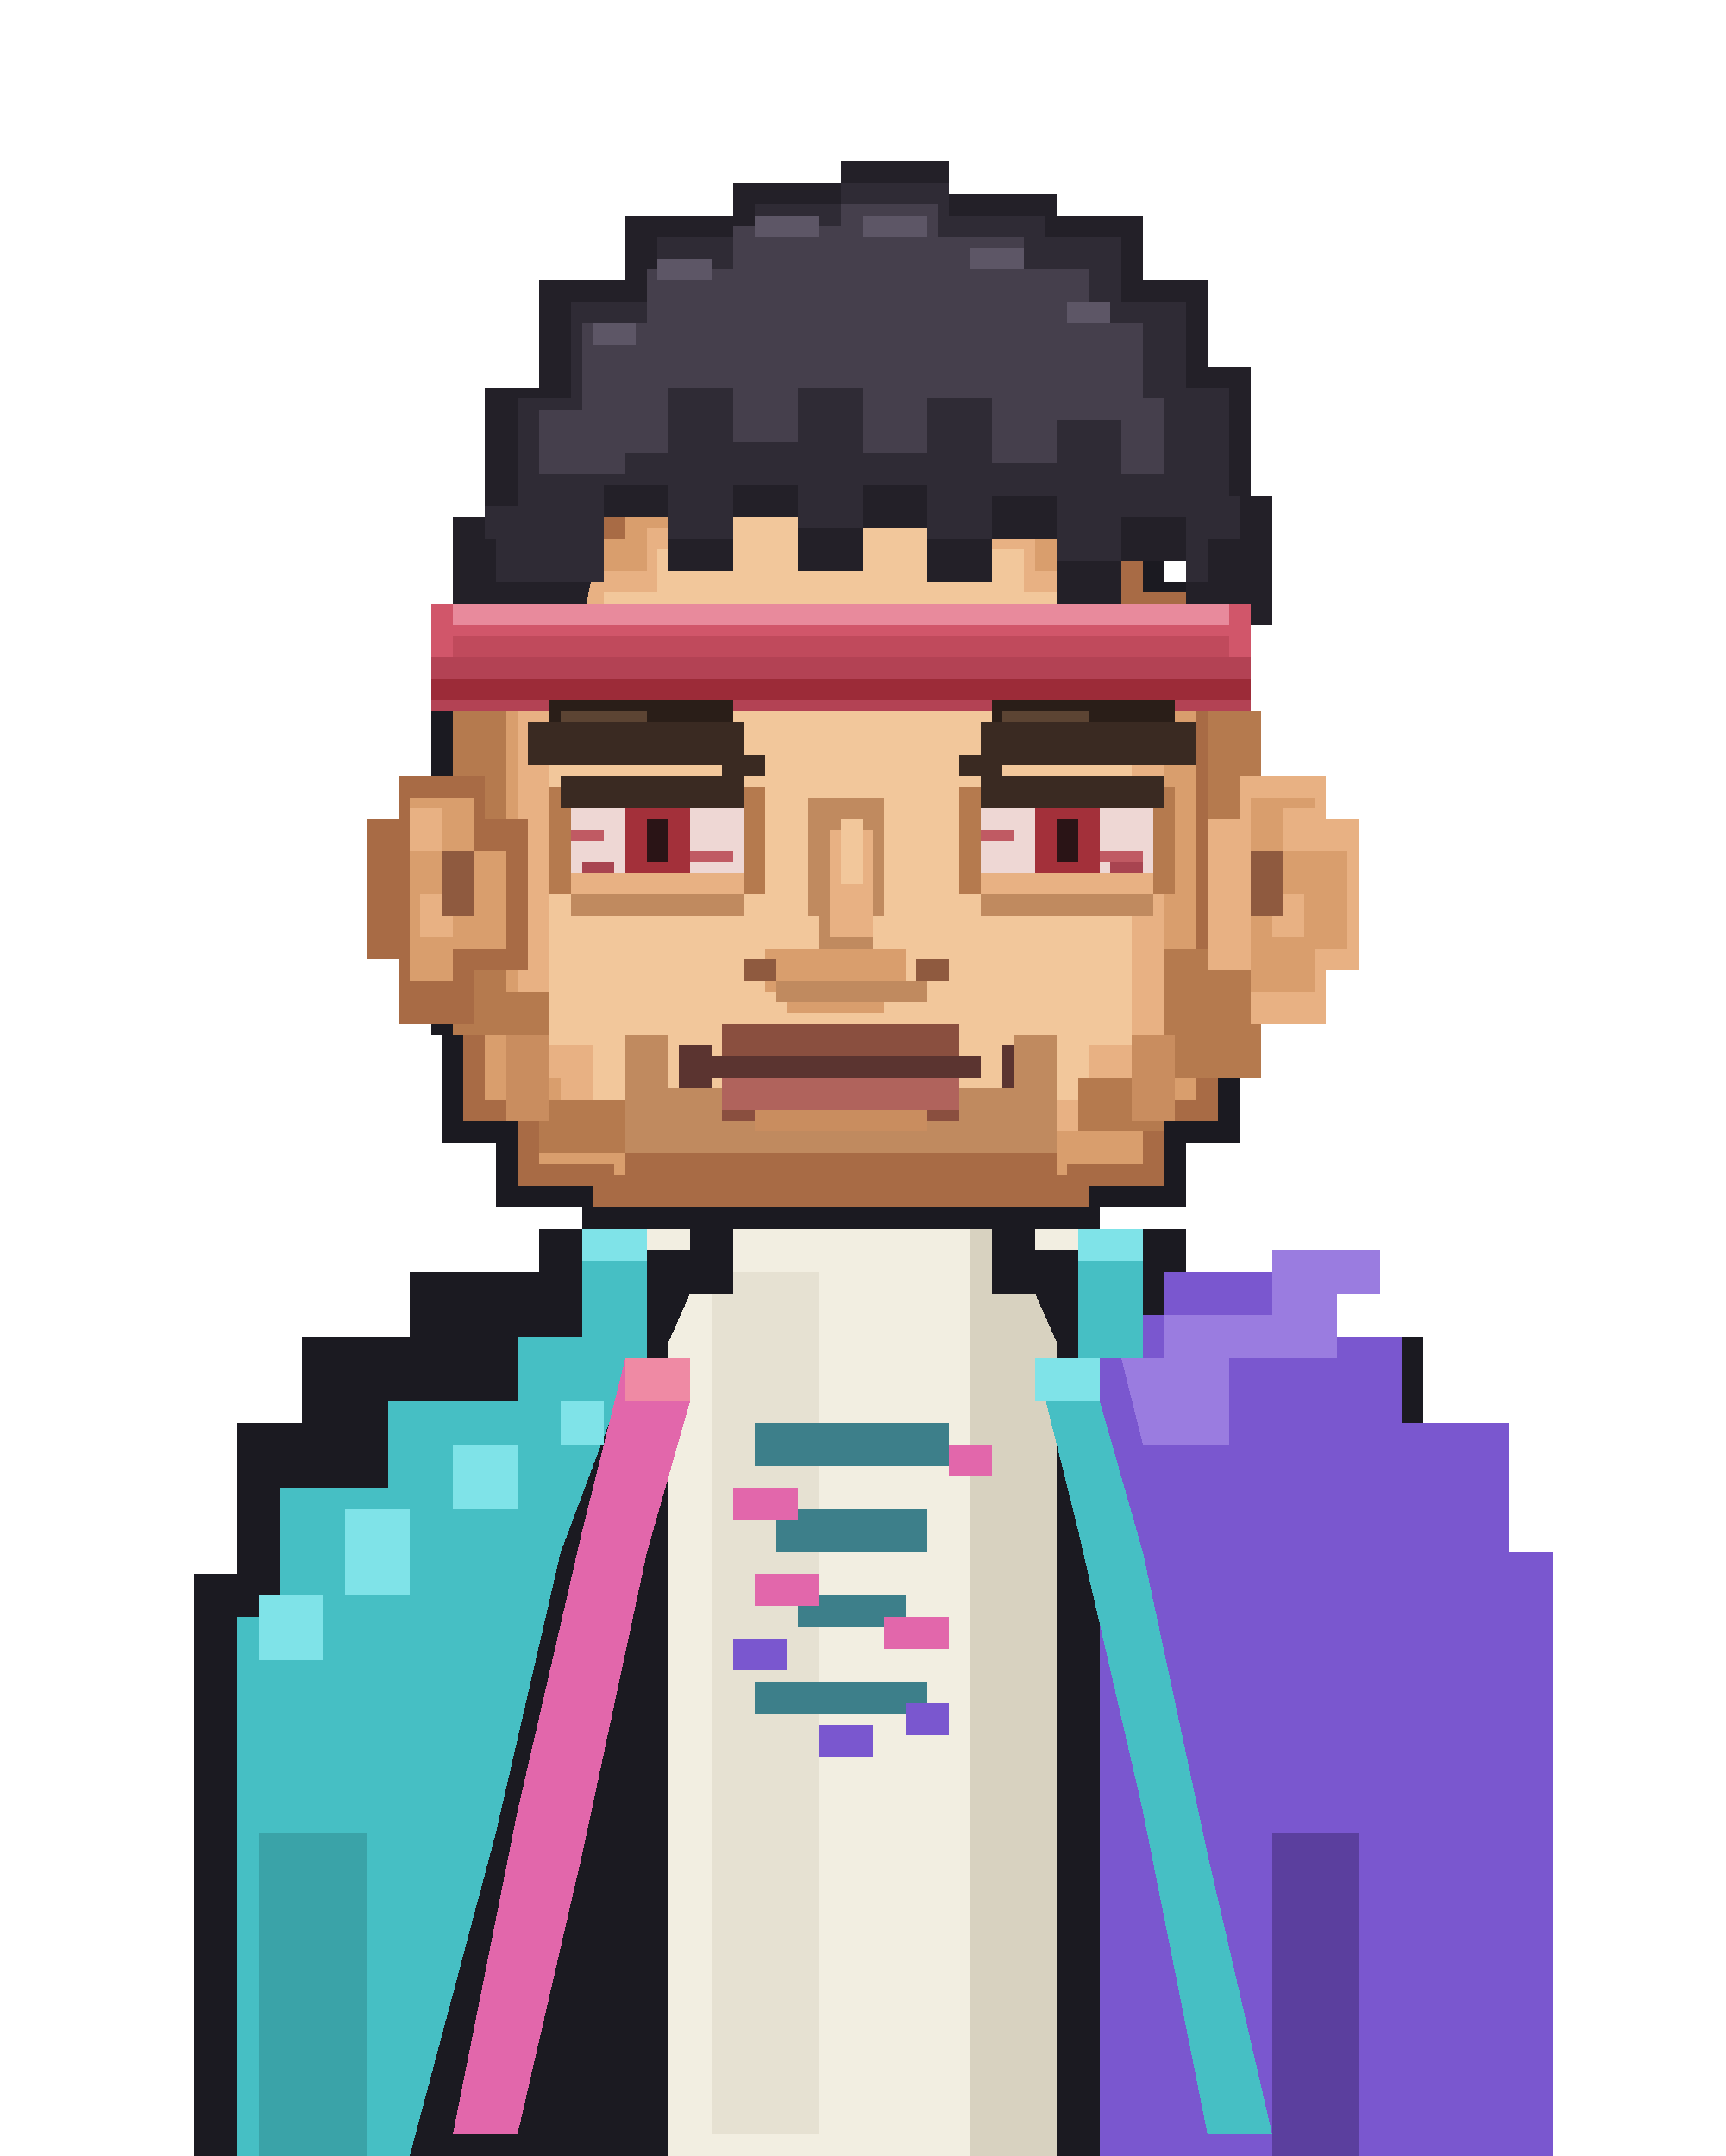
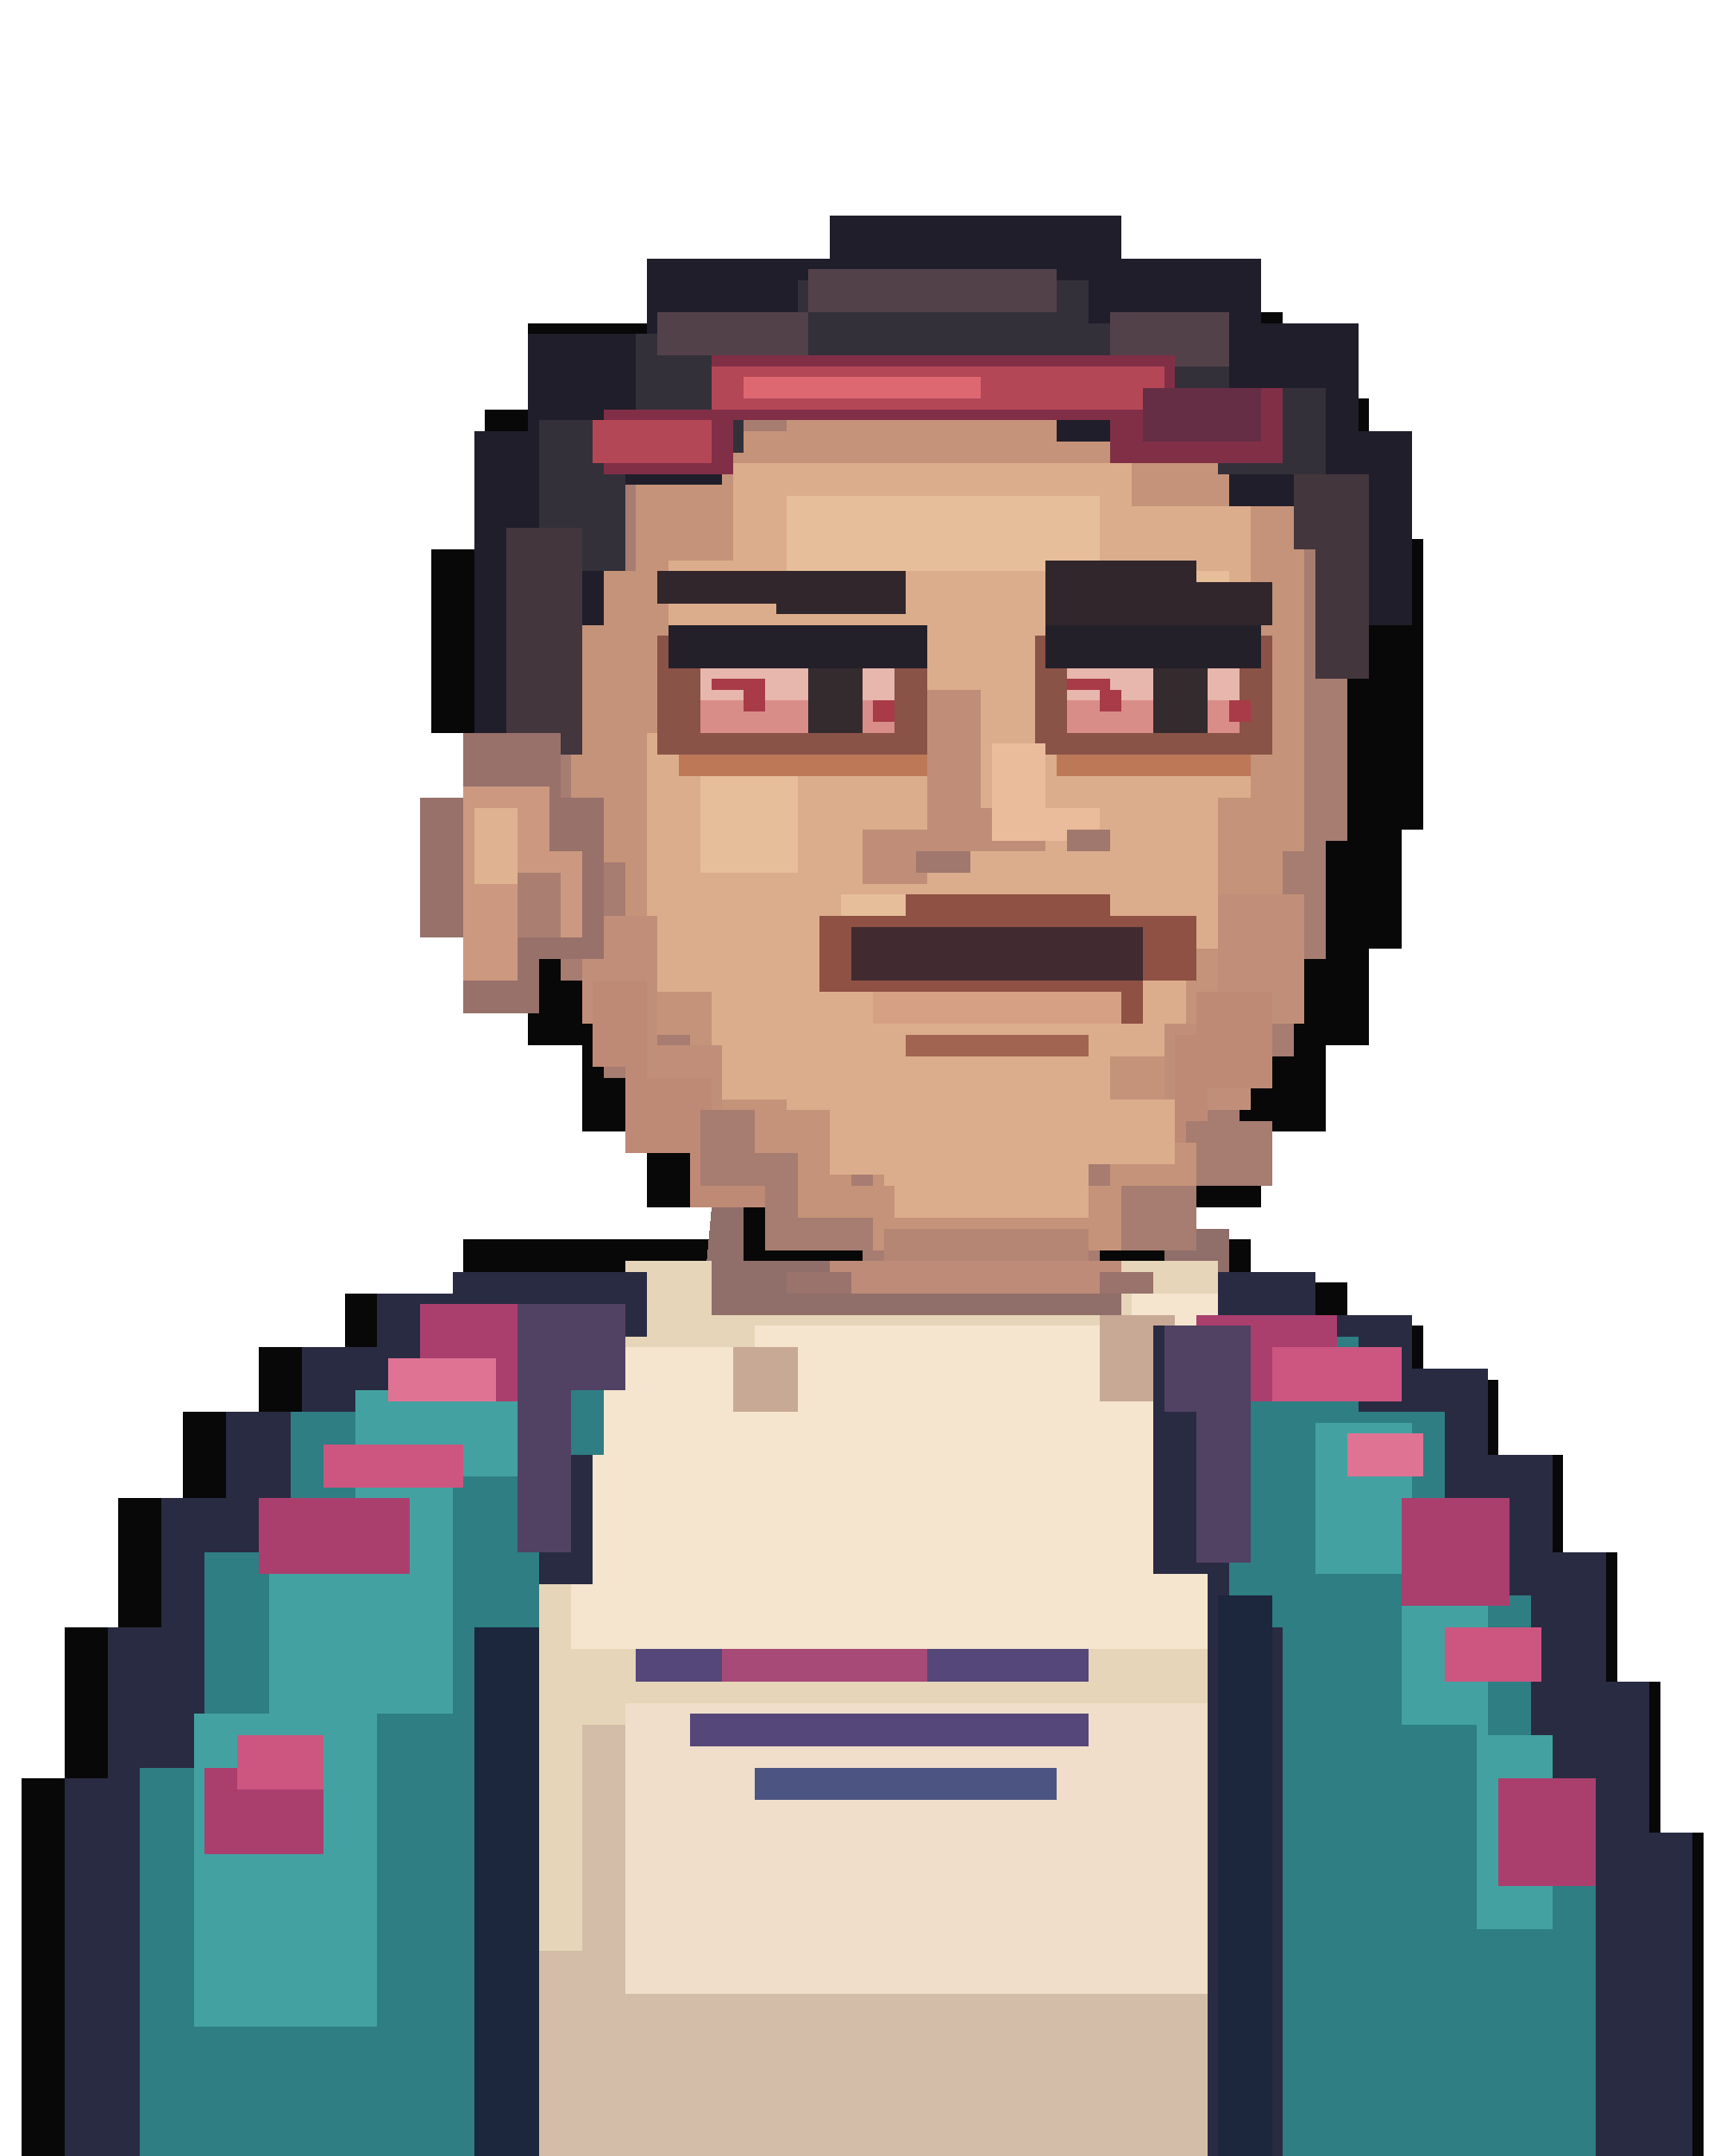
<svg xmlns="http://www.w3.org/2000/svg" width="480" height="600" viewBox="0 0 160 200" shape-rendering="crispEdges" data-expression="neutral">
-   <g id="body-outline" fill="#1b1a21">
-     <path d="M18 200V146h4v-14h6v-8h10v-6h12v-4h60v4h12v6h10v8h6v14h4v54z" />
+   <g id="body-outline" fill="#080808">
+     <path d="M43 115h73v4h9v4h7v5h7v7h6v9h5v12h4v14h4v30H2v-35h4v-14h5v-12h6v-8h7v-6h8v-5h11z" />
  </g>
  <g id="neck">
-     <path fill="#b57a4e" d="M62 104h32v16h-8v4H70v-4h-8z" />
-     <path fill="#d99e6d" d="M65 104h26v13h5v5H60v-5h5z" />
-     <path fill="#e8b183" d="M69 106h18v9H69z" />
-     <path fill="#a86b45" d="M65 113h26v8H65z" />
+     <path fill="#99736c" d="M66 99h44v26H58v-8h8z" />
+     <path fill="#bd8b77" d="M71 101h33v19H66v-6h5z" />
+     <path fill="#d8a585" d="M75 102h27v14H75z" />
+     <path fill="#906e6a" d="M66 112h11v7h28v-5h9v9H65z" />
  </g>
-   <g id="tank">
-     <path fill="#f2eee1" d="M62 114h36v86H62z" />
-     <path fill="#d8d2c0" d="M90 114h8v86h-8z" />
-     <path fill="#e6e1d2" d="M66 118h10v80H66z" />
-     <path fill="#3d7f8a" d="M70 132h18v4H70zM72 140h14v4H72zM74 148h10v3H74zM70 156h16v3H70z" />
-     <path fill="#e267ab" d="M68 138h6v3h-6zM88 134h4v3h-4zM70 146h6v3h-6zM82 150h6v3h-6z" />
-     <path fill="#7a57cf" d="M68 152h5v3h-5zM84 158h4v3h-4zM76 160h5v3h-5z" />
+   <g id="shirt">
+     <path fill="#e6d5b8" d="M66 122h38v-5h9v8h13v22h-5v53H37v-53h7v-22h14v-8h8z" />
+     <path fill="#f5e5ce" d="M70 123h35v-3h9v33H53v-28h17z" />
+     <path fill="#d3bda9" d="M54 160h67v40H43v-19h11z" />
+     <path fill="#f0deca" d="M58 158h55v27H58z" />
+     <path fill="#c7a996" d="M68 125h6v6h-6zM102 122h7v8h-7z" />
+     <path fill="#554779" d="M59 153h42v3H59zM64 159h37v3H64z" />
+     <path fill="#a74a78" d="M67 153h19v3H67z" />
+     <path fill="#4c5482" d="M70 164h28v3H70z" />
  </g>
-   <g id="windbreaker">
-     <path fill="#1b1a21" d="M18 200v-54h4v-14h6v-8h10v-6h12v-4h14v6l-8 18-6 28-6 34z" />
-     <path fill="#1b1a21" d="M142 200v-54h-4v-14h-6v-8h-10v-6h-12v-4h-14v6l8 18 6 28 6 34z" />
-     <path fill="#46bfc4" d="M22 200v-50h4v-12h10v-8h12v-6h10v4l-6 16-6 26-8 30z" />
-     <path fill="#7fe3e8" d="M24 148h8v-8h10v-6h10v-4h4v4h-8v6H38v8h-8v6h-6z" />
-     <path fill="#3aa3a8" d="M24 170h10v30H24z" />
-     <path fill="#e267ab" d="M58 126h6v4l-4 14-6 28-6 26h-6l6-30 6-26z" />
-     <path fill="#ef8aa4" d="M58 126h6v4h-6z" />
-     <path fill="#7a57cf" d="M102 200v-78h6v-4h10v6h12v8h10v12h4v56z" />
-     <path fill="#9a7ce0" d="M104 126h4v-4h10v-6h10v4h-4v6h-10v8h-8z" />
-     <path fill="#5b3f9e" d="M118 170h8v30h-8z" />
-     <path fill="#46bfc4" d="M96 126h6v4l4 14 6 28 6 26h-6l-6-30-6-26z" />
-     <path fill="#7fe3e8" d="M96 126h6v4h-6z" />
-     <path fill="#f2eee1" d="M58 112h8v4h-8zM94 112h6v4h-6z" />
-     <path fill="#46bfc4" d="M54 114h6v12h-6zM100 114h6v12h-6z" />
-     <path fill="#7fe3e8" d="M54 114h6v3h-6zM100 114h6v3h-6z" />
-     <path fill="#1b1a21" d="M64 114h4v6h-4zM92 114h4v6h-4z" />
+   <g id="jacket">
+     <path fill="#292b42" d="M42 118h18v6h-5v23h-5v53H6v-35h4v-14h5v-12h6v-8h7v-6h7v-5h7zM113 118h9v4h9v5h7v8h6v9h5v12h4v14h4v30h-45v-54h-5v-23h6z" />
+     <path fill="#2e7e83" d="M39 122h17v13h-6v19h-6v46H13v-36h6v-20h8v-13h12zM114 124h12v7h8v17h8v19h6v33h-29v-49h-5z" />
+     <path fill="#43a2a1" d="M33 129h15v8h-6v22h-7v29H18v-29h7v-16h8zM122 132h9v11h7v18h6v18h-7v-19h-7v-14h-8z" />
+     <path fill="#aa3f6e" d="M39 121h14v9H39zM24 139h14v7H24zM19 164h11v8H19zM111 122h13v8h-13zM130 139h10v10h-10zM139 165h9v10h-9z" />
+     <path fill="#cc5680" d="M30 134h13v4H30zM22 161h8v5H22zM118 125h12v5h-12zM134 151h9v5h-9z" />
+     <path fill="#514263" d="M48 121h10v8h-5v15h-5zM108 123h8v22h-5v-14h-3z" />
+     <path fill="#1c263c" d="M44 151h6v49h-6zM113 148h5v52h-5z" />
+     <path fill="#df7394" d="M36 126h10v4H36zM125 133h7v4h-7z" />
+   </g>
+   <g id="under-chin-fill">
+     <path fill="#080808" d="M64 96h50v10h-7v7h-7v4H77v-4h-8v-6h-5z" />
+     <path fill="#b48673" d="M68 97h43v8h-7v6H78v-5H68z" />
  </g>
  <g id="head">
-     <path fill="#1b1a21" d="M54 112L46 112L46 106L41 106L41 96L40 96L40 64L43 64L43 54L48 54L48 47L55 47L55 42L64 42L64 38L92 38L92 42L101 42L101 47L108 47L108 54L113 54L113 64L116 64L116 96L115 96L115 106L110 106L110 112L102 112L102 114L54 114Z" />
-     <path fill="#a86b45" d="M55 110L48 110L48 104L43 104L43 95L42 95L42 65L45 65L45 55L50 55L50 48L56 48L56 44L65 44L65 40L91 40L91 44L100 44L100 48L106 48L106 55L111 55L111 65L114 65L114 95L113 95L113 104L108 104L108 110L101 110L101 112L55 112Z" />
-     <path fill="#d99e6d" d="M57 108L50 108L50 102L45 102L45 93L45 93L45 65L47 65L47 57L52 57L52 50L58 50L58 46L66 46L66 42L90 42L90 46L98 46L98 50L104 50L104 57L109 57L109 65L111 65L111 93L111 93L111 102L106 102L106 108L99 108L99 109L57 109Z" />
-     <path fill="#e8b183" d="M59 105L52 105L52 100L48 100L48 92L48 92L48 66L50 66L50 58L54 58L54 53L60 53L60 49L67 49L67 45L89 45L89 49L96 49L96 53L102 53L102 58L106 58L106 66L108 66L108 92L108 92L108 100L104 100L104 105L97 105L97 106L59 106Z" />
-     <path fill="#f2c79b" d="M61 102L55 102L55 97L51 97L51 90L51 90L51 67L53 67L53 60L56 60L56 55L61 55L61 51L68 51L68 48L88 48L88 51L95 51L95 55L100 55L100 60L103 60L103 67L105 67L105 90L105 90L105 97L101 97L101 102L95 102L95 103L61 103Z" />
-     <path fill="#b57a4e" d="M42 66h5v26h4v10h8v5h-9V96h-8zM112 66h5v34h-9v5h-8v-5h8V88h4z" />
-     <path fill="#c98d5f" d="M47 96h4v8h-4zM105 96h4v8h-4z" />
-     <path fill="#c08a5f" d="M62 101h32v4H62z" />
-     <path fill="#a86b45" d="M58 106h40v3H58z" />
+     <path fill="#080808" d="M49 30h13v-6h43v5h14v8h8v13h5v27h-2v11h-3v9h-4v8h-6v7h-9v5h-11v3H79v-3H69v-5h-9v-7h-6v-8h-5V87h-4V68h-5V51h5V38h4z" />
+     <path fill="#a77c71" d="M53 39h11v-7h40v5h14v10h7v31h-2v11h-3v9h-5v7h-7v6h-9v4H80v-3h-10v-5h-8v-7h-6v-9h-4V78h-4V61h5z" />
+     <path fill="#c59379" d="M59 40h14v-6h29v5h13v8h6v32h-2v11h-4v9h-6v8h-9v4H81v-3H72v-5h-8v-7h-6V80h-5V68h-1V53h7z" />
+     <path fill="#dcad8c" d="M68 43h37v4h11v27h-3v14h-3v10h-7v8h-9v4H82v-3h-9v-5h-7v-10h-6V68h2V52h6z" />
+     <path fill="#e7be9a" d="M73 46h29v7H73zM105 53h9v8h-9zM65 67h9v14h-9zM78 83h16v9H78z" />
+     <path fill="#c18f79" d="M54 85h7v12h6v7h8v5h-9v-6h-6v-8h-6zM113 83h8v12h-5v8h-8v5h-6v-5h6v-8h5z" />
+     <path fill="#bf8a75" d="M55 91h5v9h6v7h9v5H64v-5h-6v-8h-3zM111 92h7v9h-6v6h-9v-5h6v-6h2z" />
+   </g>
+   <g id="chin-fullness">
+     <path fill="#a77c71" d="M65 103h9v7h9v4h19v-4h8v-6h8v6h-7v6h-9v3H80v-3h-9v-6h-6z" />
+     <path fill="#c59379" d="M70 103h9v7h24v-4h8v4h-7v6H81v-3H74v-6h-4z" />
+     <path fill="#dcad8c" d="M77 101h7v5h18v-4h7v6h-8v5H83v-4h-6z" />
+     <path fill="#b48673" d="M82 114h19v3H82z" />
+   </g>
+   <g id="jaw-neck-transition">
+     <path fill="#99736c" d="M73 118h34v2H73z" />
+     <path fill="#bd8b77" d="M79 117h23v3H79z" />
+   </g>
+   <g id="hair">
+     <path fill="#201e2a" d="M44 58V40h5v-9h11v-7h17v-4h27v4h13v6h9v10h5v18h-8V47h-9v-6H98v-4H67v8H56v13h-5v16h-7z" />
+     <path fill="#34303a" d="M50 39h9v-8h15v-5h27v4h13v6h9v8h-10v-6H98v-4H69v8H58v11h-8z" />
+     <path fill="#53414a" d="M61 29h14v-4h23v4H75v4H61zM103 29h11v5h-11z" />
+     <path fill="#43363d" d="M47 49h7v21h-7zM120 44h7v19h-5V51h-2z" />
+   </g>
+   <g id="headband">
+     <path fill="#812f47" d="M56 38h10v-5h43v3h10v7h-16v-4H68v5H56z" />
+     <path fill="#b44756" d="M66 34h42v4H66zM55 39h11v4H55z" />
+     <path fill="#dd6872" d="M69 35h22v2H69z" />
+     <path fill="#652e44" d="M106 36h11v5h-11z" />
  </g>
  <g id="ear">
-     <path fill="#a86b45" d="M37 72h8v4h4v14h-5v5h-7v-6h-3V76h3z" />
-     <path fill="#d99e6d" d="M38 74h6v5h3v9h-5v3h-4z" />
-     <path fill="#e8b183" d="M38 75h3v4h-3zM39 83h3v4h-3z" />
-     <path fill="#8f5a3f" d="M41 79h3v6h-3z" />
-     <path fill="#e8b183" d="M115 72h8v4h3v14h-3v5h-7v-5h-4V76h3z" />
-     <path fill="#d99e6d" d="M116 74h6v5h3v9h-3v4h-6z" />
-     <path fill="#e8b183" d="M119 75h3v4h-3zM118 83h3v4h-3z" />
-     <path fill="#8f5a3f" d="M116 79h3v6h-3z" />
-   </g>
-   <g id="hair">
-     <path fill="#232028" d="M54 58H42V48H45V36H50V26H58V20H68V17H78V15H88V18H98V20H106V26H112V34H116V46H118V58H110V52H104V56H98V50H92V54H86V49H80V53H74V48H68V53H62V48H56Z" />
-     <path fill="#2f2b35" d="M56 54H45V47H48V37H53V28H61V22H70V19H78V17H88V20H97V22H104V28H110V36H114V46H115V54H110V48H104V52H98V46H92V50H86V45H80V49H74V45H68V50H62V45H56Z" />
-     <path fill="#453f4c" d="M58 44H50V38H54V30H60V25H68V21H78V19H87V22H95V25H101V30H106V37H108V44H104V39H98V43H92V37H86V42H80V36H74V41H68V36H62V42H58Z" />
-     <path fill="#5d5666" d="M55 30h4v2h-4zM61 24h5v2h-5zM70 20h6v2h-6zM80 20h6v2h-6zM90 23h5v2h-5zM99 28h4v2h-4z" />
-     <path fill="#232028" d="M42 50h4v8h-4zM112 50h4v8h-4z" />
-   </g>
-   <g id="headband">
-     <path fill="#b34254" d="M40 61h76v5H40z" />
-     <path fill="#d1566a" d="M40 56h76v5H40z" />
-     <path fill="#e88a9c" d="M42 56h72v2H42z" />
-     <path fill="#c04a5c" d="M42 59h72v2H42z" />
-     <path fill="#9c2b38" d="M40 63h76v2H40z" />
+     <path fill="#98716a" d="M43 68h9v6h4v15h-6v5h-7v-7h-4V74h4z" />
+     <path fill="#cc9980" d="M43 73h8v6h3v8h-6v4h-5z" />
+     <path fill="#dfb291" d="M44 75h4v7h-4z" />
+     <path fill="#aa7f72" d="M48 81h4v6h-4z" />
  </g>
  <g id="expression-neutral">
    <g id="expression-brows">
-       <path fill="#3a2a22" d="M49 67h20v4H49zM91 67h20v4H91z" />
-       <path fill="#2a1e18" d="M51 65h17v2H51zM92 65h17v2H92z" />
-       <path fill="#5c4433" d="M52 66h8v1H52zM93 66h8v1H93z" />
-       <path fill="#3a2a22" d="M67 70h4v2h-4zM89 70h4v2h-4z" />
+       <path fill="#30262b" d="M61 53h23v4H72v-1H61zM97 52h14v2h7v4H97z" />
    </g>
    <g id="expression-eyes">
-       <path fill="#b57a4e" d="M51 73h20v10H51zM89 73h20v10H89z" />
-       <path fill="#eed7d4" d="M53 75h16v6H53zM91 75h16v6H91z" />
-       <path fill="#c05a63" d="M53 77h3v1h-3zM64 79h4v1h-4zM91 77h3v1h-3zM102 79h4v1h-4z" />
-       <path fill="#a84450" d="M54 80h3v1h-3zM103 80h3v1h-3z" />
-       <path fill="#a3303a" d="M58 75h6v6h-6zM96 75h6v6h-6z" />
-       <path fill="#2a1416" d="M60 76h2v4h-2zM98 76h2v4h-2z" />
-       <path fill="#3a2a22" d="M52 72h17v3H52zM91 72h17v3H91z" />
-       <path fill="#e8b183" d="M53 81h16v2H53zM91 81h16v2H91z" />
-       <path fill="#c08a5f" d="M53 83h16v2H53zM91 83h16v2H91z" />
+       <path fill="#8a5347" d="M61 59h25v11H61zM96 59h22v11H96z" />
+       <path fill="#e7b6ad" d="M65 62h18v6H65zM99 62h16v6H99z" />
+       <path fill="#d88d89" d="M65 65h18v3H65zM99 65h16v3H99z" />
+       <path fill="#332b2e" d="M75 62h5v6h-5zM107 62h5v6h-5z" />
+       <path fill="#a83b47" d="M66 63h5v1h-5zM69 64h2v2h-2zM81 65h2v2h-2zM99 63h4v1h-4zM102 64h2v2h-2zM114 65h2v2h-2z" />
+       <path fill="#24202a" d="M62 58h24v4H62zM97 58h20v4H97z" />
+       <path fill="#bd7957" d="M63 70h23v2H63zM98 70h18v2H98z" />
    </g>
-     <path fill="#c08a5f" d="M75 74h7v11h-1v6h-5v-6h-1z" />
-     <path fill="#e8b183" d="M77 77h4v10h-4z" />
-     <path fill="#d99e6d" d="M71 88h13v4h-2v2h-9v-2h-2z" />
-     <path fill="#f2c79b" d="M78 76h2v6h-2z" />
-     <path fill="#8f5a3f" d="M69 89h3v2h-3zM85 89h3v2h-3z" />
-     <path fill="#c08a5f" d="M72 91h14v2H72z" />
+     <g id="expression-nose">
+       <path fill="#c08e78" d="M86 64h5v11h6v4H86v3h-6v-5h6z" />
+       <path fill="#eabc9b" d="M92 69h5v6h5v3h-10z" />
+       <path fill="#a0786d" d="M85 79h5v2h-5zM99 77h4v2h-4z" />
+     </g>
    <g id="expression-mouth">
-       <path fill="#8a4f3f" d="M67 95h22v3H67z" />
-       <path fill="#5b3430" d="M65 98h26v2H65z" />
-       <path fill="#b0635c" d="M67 100h22v3H67z" />
-       <path fill="#8a4f3f" d="M67 103h22v1H67z" />
-       <path fill="#5b3430" d="M63 97h3v4h-3zM93 97h3v4h-3z" />
+       <path fill="#8f5144" d="M76 85h8v-2h19v2h8v6h-5v4H84v-3h-8z" />
+       <path fill="#412b30" d="M79 86h27v5H79z" />
+       <path fill="#d5a083" d="M81 92h23v3H81z" />
+       <path fill="#a16451" d="M84 96h17v2H84z" />
    </g>
-     <path fill="#c08a5f" d="M58 96h4v11h-4zM94 96h4v11h-4z" />
-     <path fill="#c08a5f" d="M62 104h32v3H62z" />
-     <path fill="#a86b45" d="M58 107h40v2H58z" />
-     <path fill="#c98d5f" d="M70 103h16v2H70z" />
  </g>
</svg>
